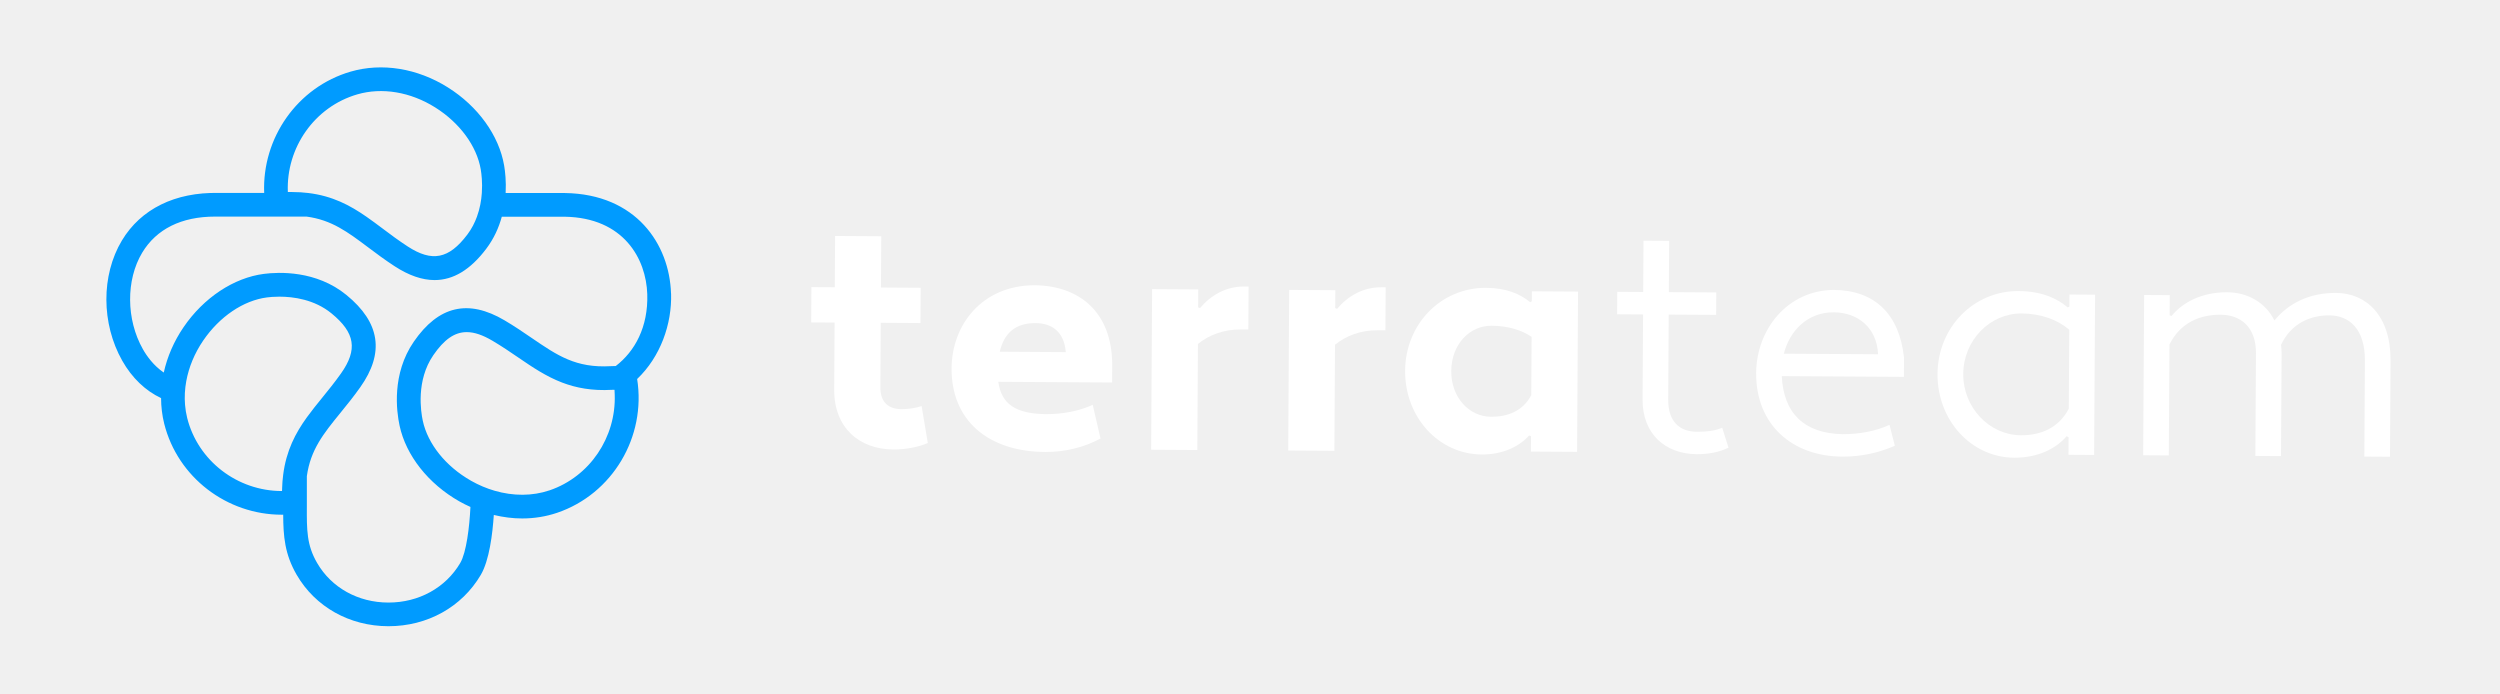
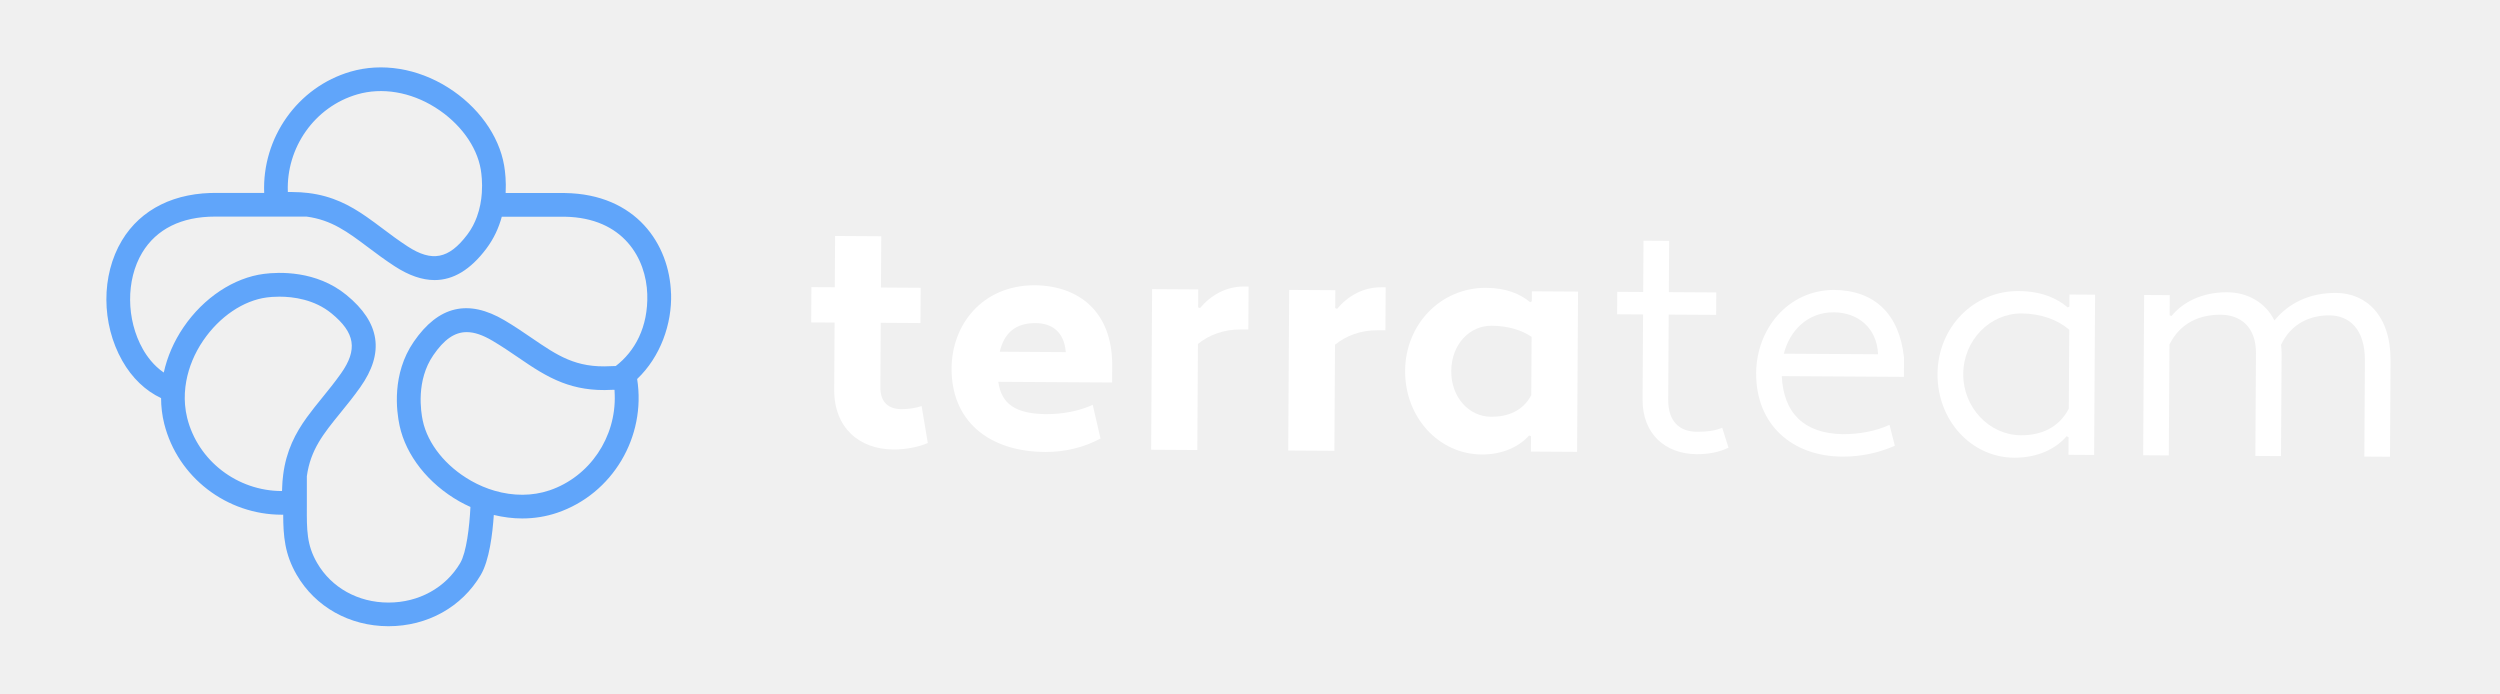
<svg xmlns="http://www.w3.org/2000/svg" id="Ebene_1" data-name="Ebene 1" viewBox="0 0 807.39 224.01">
  <defs>
    <style>
      .cls-1 {
        fill: #fff;
      }

      .cls-2 {
-         fill: #009bff;
+         fill: #60a5fa;
      }
    </style>
  </defs>
  <g>
    <path class="cls-1" d="M262.04,92.73l7.56.04.1-16.56,14.91.09-.1,16.56,12.83.08-.07,11.39-12.83-.08-.12,20.81c-.03,4.97,2.75,7.06,6.79,7.08,2.38.01,4.76-.39,6.53-1l2,11.92c-2.91,1.33-7.26,2.13-11.09,2.11-11.08-.07-19.21-7.05-19.14-19.37l.13-21.63-7.56-.04.07-11.39Z" />
    <path class="cls-1" d="M359.2,117.32l-.04,6.21-36.75-.22c.99,7.15,5.53,10.28,15.26,10.44,5.49.03,10.77-.97,15.23-3.01l2.52,10.88c-5.5,2.97-11.72,4.38-17.83,4.35-18.63-.11-30.37-10.32-30.27-26.99.08-14.18,9.89-26.75,26.66-26.86,14.8.09,25,8.84,25.21,25.2ZM322.89,113.59l21.32.13c-.58-6.73-4.6-9.34-9.78-9.37-6.52-.04-10.16,3.25-11.55,9.25Z" />
    <path class="cls-1" d="M372.07,93.38l14.91.09-.03,5.8.62.21c3.34-4.02,8.32-6.99,14.22-6.95h1.45s-.08,13.88-.08,13.88h-2.48c-5.49-.05-10.26,1.79-13.8,4.67l-.2,34.26-14.91-.09.31-51.86Z" />
    <path class="cls-1" d="M416.34,93.63l14.91.09-.03,5.8.62.21c3.34-4.02,8.32-6.99,14.22-6.95h1.45s-.08,13.88-.08,13.88h-2.48c-5.49-.05-10.26,1.79-13.8,4.67l-.2,34.26-14.91-.09.31-51.86Z" />
    <path class="cls-1" d="M494.19,97.6l.52-.31.02-3.21,14.91.09-.31,51.76-14.91-.09.03-4.97-.62-.21c-3.23,3.6-8.63,6.16-15.25,6.12-13.98-.08-24.88-12.05-24.79-27.06.09-15.01,11.55-26.85,26.14-26.76,6.52.04,10.96,1.93,14.26,4.64ZM494.53,127.63l.11-18.84c-3.2-2.19-7.64-3.56-12.92-3.59-7.14-.04-12.97,6.03-13.03,14.62-.05,8.49,5.71,14.73,12.85,14.78,5.28.03,10.26-1.8,12.98-6.96Z" />
    <path class="cls-1" d="M522.3,94.25l8.38.05.1-16.56,8.28.05-.1,16.56,15.32.09-.04,7.25-15.32-.09-.16,27.43c-.04,7.25,3.77,10.38,9.25,10.41,3.11.02,5.8-.28,8.19-1.3l2.03,6.43c-3.11,1.53-6.64,2.13-10.26,2.11-10.04-.06-17.56-6.42-17.49-17.7l.16-27.43-8.38-.05.04-7.25Z" />
    <path class="cls-1" d="M614.92,115.5l-.04,6.21-39.44-.24c.55,11.91,7.14,18.47,19.56,18.75,5.49.03,10.77-.97,15.23-3.01l1.72,6.74c-5.29,2.35-11.1,3.56-17,3.52-16.15-.1-27.89-10.31-27.79-26.97.08-14.18,10.2-26.75,25-26.87,13.35.08,21.28,7.89,22.75,21.88ZM576.1,114.23l30.43.18c-.36-8.49-6.44-13.5-14.31-13.54-8.49-.05-14.22,5.92-16.12,13.36Z" />
    <path class="cls-1" d="M667.8,99.25l.52-.2.02-3.93,8.28.05-.31,51.76-8.28-.05.03-5.69-.62-.31c-3.54,4.12-9.46,6.98-16.92,6.94-13.87-.08-24.88-12.05-24.79-27.06.09-15.01,11.65-26.85,26.14-26.76,7.35.04,12.31,2.25,15.91,5.27ZM668.13,131.96l.15-25.46c-3.71-3.23-9.18-5.23-15.39-5.27-10.25-.06-18.79,8.69-18.85,19.56-.06,10.77,8.37,19.72,18.62,19.78,6.31.04,12.23-2.31,15.47-8.6Z" />
    <path class="cls-1" d="M771.86,147.51l-8.28-.05.18-31.05c.06-10.15-5.09-14.52-11.4-14.56-6.31-.04-12.44,2.62-15.69,9.53.1.93.2,1.86.19,2.8l-.2,33.12-8.28-.05.2-33.12c.05-8.7-5.1-12.45-11.42-12.49-6.73-.04-13.06,2.61-16.52,9.63l-.21,35.81-8.28-.05.31-51.76,8.28.05-.04,6.52.62.21c3.65-4.53,9.98-7.71,17.95-7.66,6.52.04,12.3,3.18,15.27,9.1,4.59-5.56,11.23-8.94,19.93-8.89,9.83.06,17.66,7.46,17.57,21.84l-.18,31.05Z" />
  </g>
  <path class="cls-2" d="M216.71,94.78c-.49-15.9-11.27-32.1-34.26-32.44h-19.15c.2-3.75-.15-6.92-.48-8.85-1.64-9.71-8.44-19.16-18.21-25.28-9.84-6.17-21.27-8.02-31.37-5.08-17.2,5.01-28.64,21.43-27.92,39.18h-14.66s0,0,0,0c-.04,0-.09,0-.13,0-13.96-.28-25.03,5.16-31.16,15.36-6.73,11.22-6.68,26.83.12,38.84,3.16,5.58,7.5,9.69,12.53,12.06.01,2.8.34,5.57,1.01,8.25,4.34,17.35,20.26,29.42,38,29.41.14,0,.29,0,.43-.01.03,6.9.47,12.73,4.36,19.43,6.01,10.35,17.06,16.55,29.55,16.59h.11c12.55,0,23.68-6.19,29.79-16.57,2.75-4.67,3.8-13.23,4.21-19.36,3.05.73,6.12,1.13,9.16,1.13,3.88,0,7.7-.61,11.32-1.84,17.85-6.07,28.77-24.5,25.81-43.2,7.53-7.17,11.27-17.74,10.96-27.63ZM94.38,62.01c-.19,0-.38,0-.57,0-.17,0-.48,0-.85-.01-.58-14.29,8.61-27.5,22.42-31.52,8.01-2.33,17.18-.8,25.16,4.21,7.94,4.98,13.45,12.48,14.73,20.07.22,1.33.58,4.15.34,7.57-.16,2.36-.61,5.01-1.58,7.66-.72,1.97-1.71,3.93-3.11,5.78-5.97,7.89-11.38,8.95-19.29,3.8-2.96-1.93-5.59-3.9-8.13-5.81-1.72-1.29-3.42-2.56-5.16-3.77-5.3-3.68-10.98-6.72-18.79-7.66-1.62-.2-3.33-.31-5.16-.31ZM91.12,157.74c0,.17-.02.48-.04.84h-.07c-14.27,0-27.08-9.69-30.56-23.61-.35-1.39-.57-2.81-.69-4.24-.21-2.52-.07-5.09.4-7.66.83-4.5,2.66-8.97,5.46-13.08,5.28-7.74,12.99-12.96,20.62-13.94.83-.11,2.24-.24,4-.24,4.49,0,11.31.89,16.82,5.4,7.66,6.27,8.51,11.71,3.05,19.42-2.04,2.89-4.12,5.43-6.12,7.9-1.68,2.07-3.33,4.1-4.87,6.23-3.69,5.11-6.68,10.76-7.67,18.6-.18,1.39-.3,2.84-.34,4.39ZM148.65,181.8c-4.72,8.02-13.38,12.8-23.19,12.8h-.09c-9.74-.03-18.32-4.8-22.95-12.78-3.38-5.82-3.36-10.58-3.32-18.47v-2.52c0-2.41,0-4.77,0-7.06,1.2-8.57,5.35-13.68,10.82-20.41,2.08-2.56,4.24-5.21,6.43-8.3,7.88-11.13,6.43-20.87-4.45-29.78-9.78-8.01-21.9-7.44-26.66-6.83-9.76,1.26-19.47,7.7-25.96,17.22-3.13,4.59-5.27,9.57-6.39,14.65-3.3-2.25-5.5-5.34-6.76-7.58-5.4-9.54-5.49-22.34-.21-31.13,4.59-7.64,12.69-11.66,23.49-11.66.37,0,.75,0,1.13.01.1,0,.21,0,.31,0h28.22c8.01,1.08,13.15,4.91,19.81,9.91,2.64,1.98,5.37,4.03,8.55,6.1,4.58,2.98,8.87,4.48,12.92,4.48,6.06,0,11.58-3.35,16.66-10.07,2.54-3.36,4.11-6.94,5.05-10.39h20.29c19.14.3,26.34,13.66,26.69,25.02.33,10.61-4.01,18.47-10.18,23.2-.73.01-1.38.03-1.68.05-11.21.63-17.17-3.45-25.43-9.09-2.72-1.86-5.54-3.79-8.81-5.72-11.74-6.93-21.33-4.67-29.3,6.9-7.17,10.41-5.6,22.44-4.59,27.13,2.07,9.63,9.29,18.76,19.31,24.45,1.17.66,2.36,1.25,3.57,1.79-.31,6.46-1.3,14.7-3.28,18.07ZM177.47,158.36c-5.53,1.88-11.72,1.88-17.76.12-2.57-.75-5.12-1.82-7.57-3.21-.03-.02-.06-.03-.08-.05-8.11-4.62-13.91-11.85-15.52-19.34-.62-2.9-2.22-13,3.41-21.18,3.46-5.02,6.81-7.44,10.78-7.44,2.48,0,5.19.94,8.32,2.79,3.05,1.8,5.76,3.65,8.38,5.44,4.52,3.09,8.91,6.07,14.13,8.07,4.51,1.72,9.65,2.7,16.05,2.34.17,0,.48-.02.85-.02.05.55.05,1.11.07,1.66.44,13.63-7.98,26.37-21.07,30.83Z" />
</svg>
